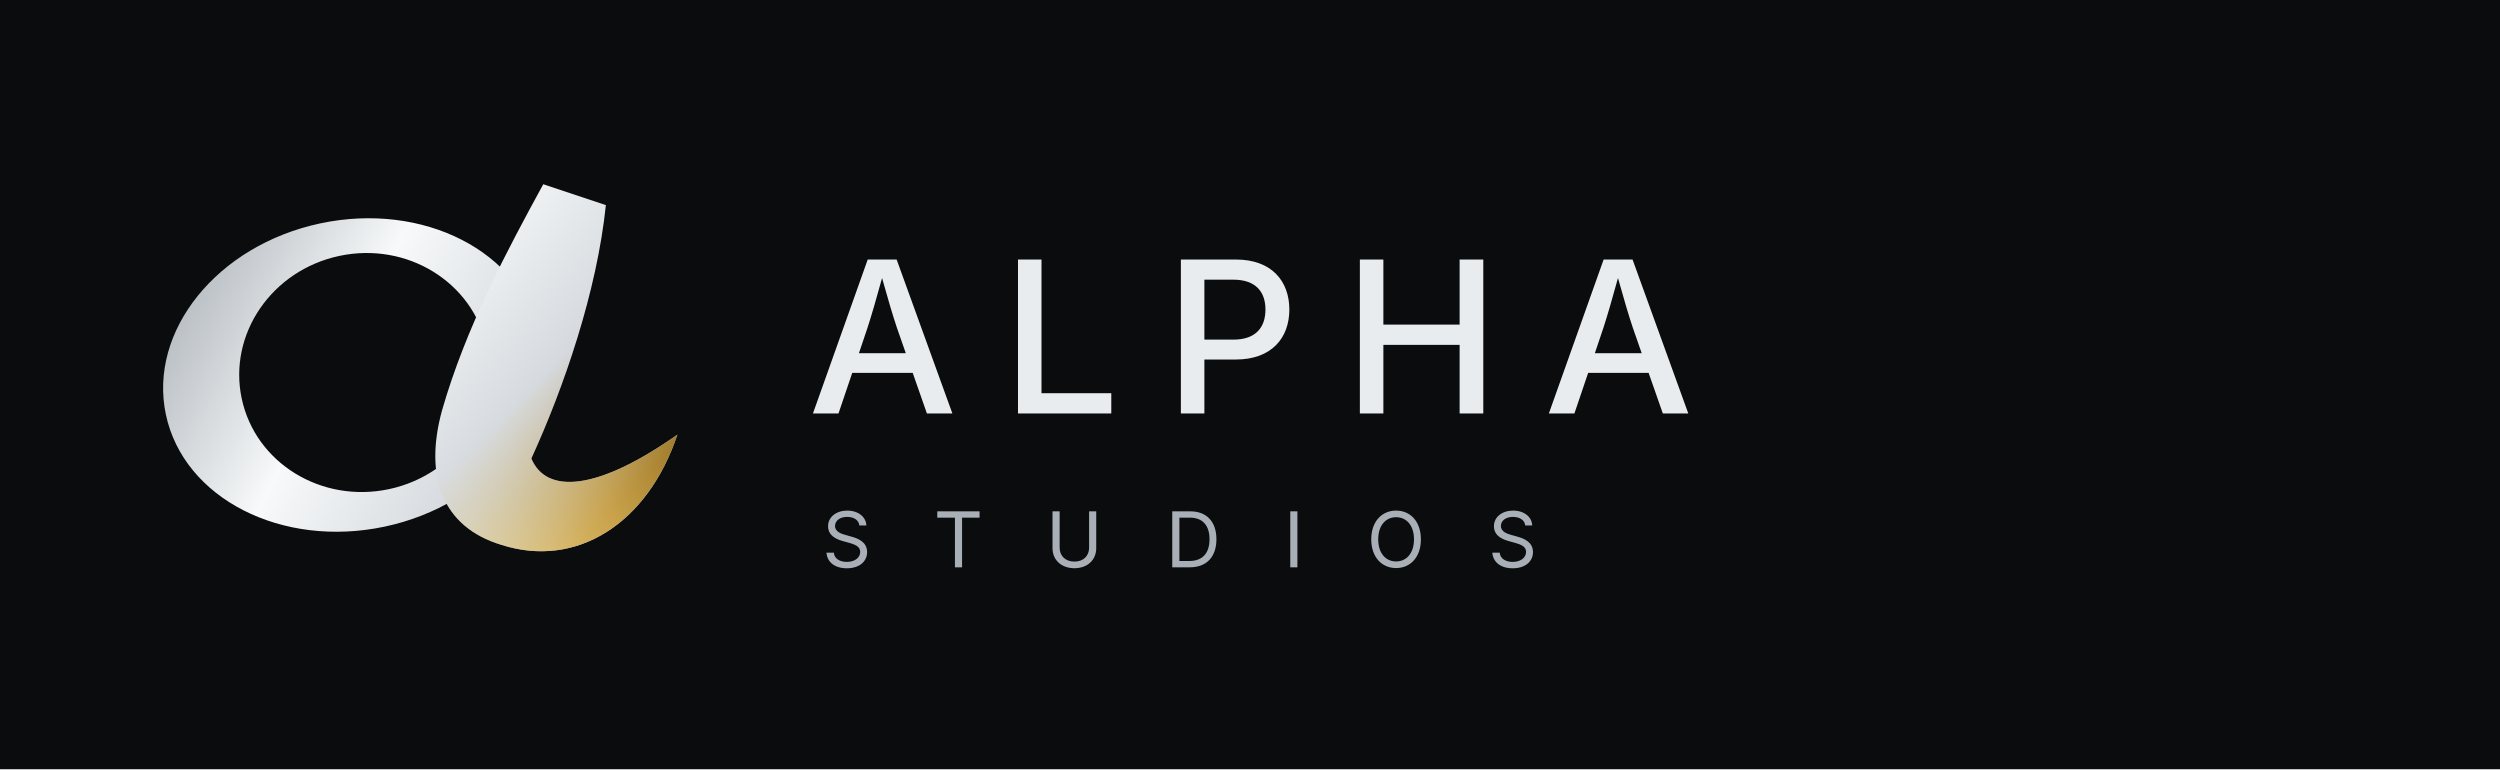
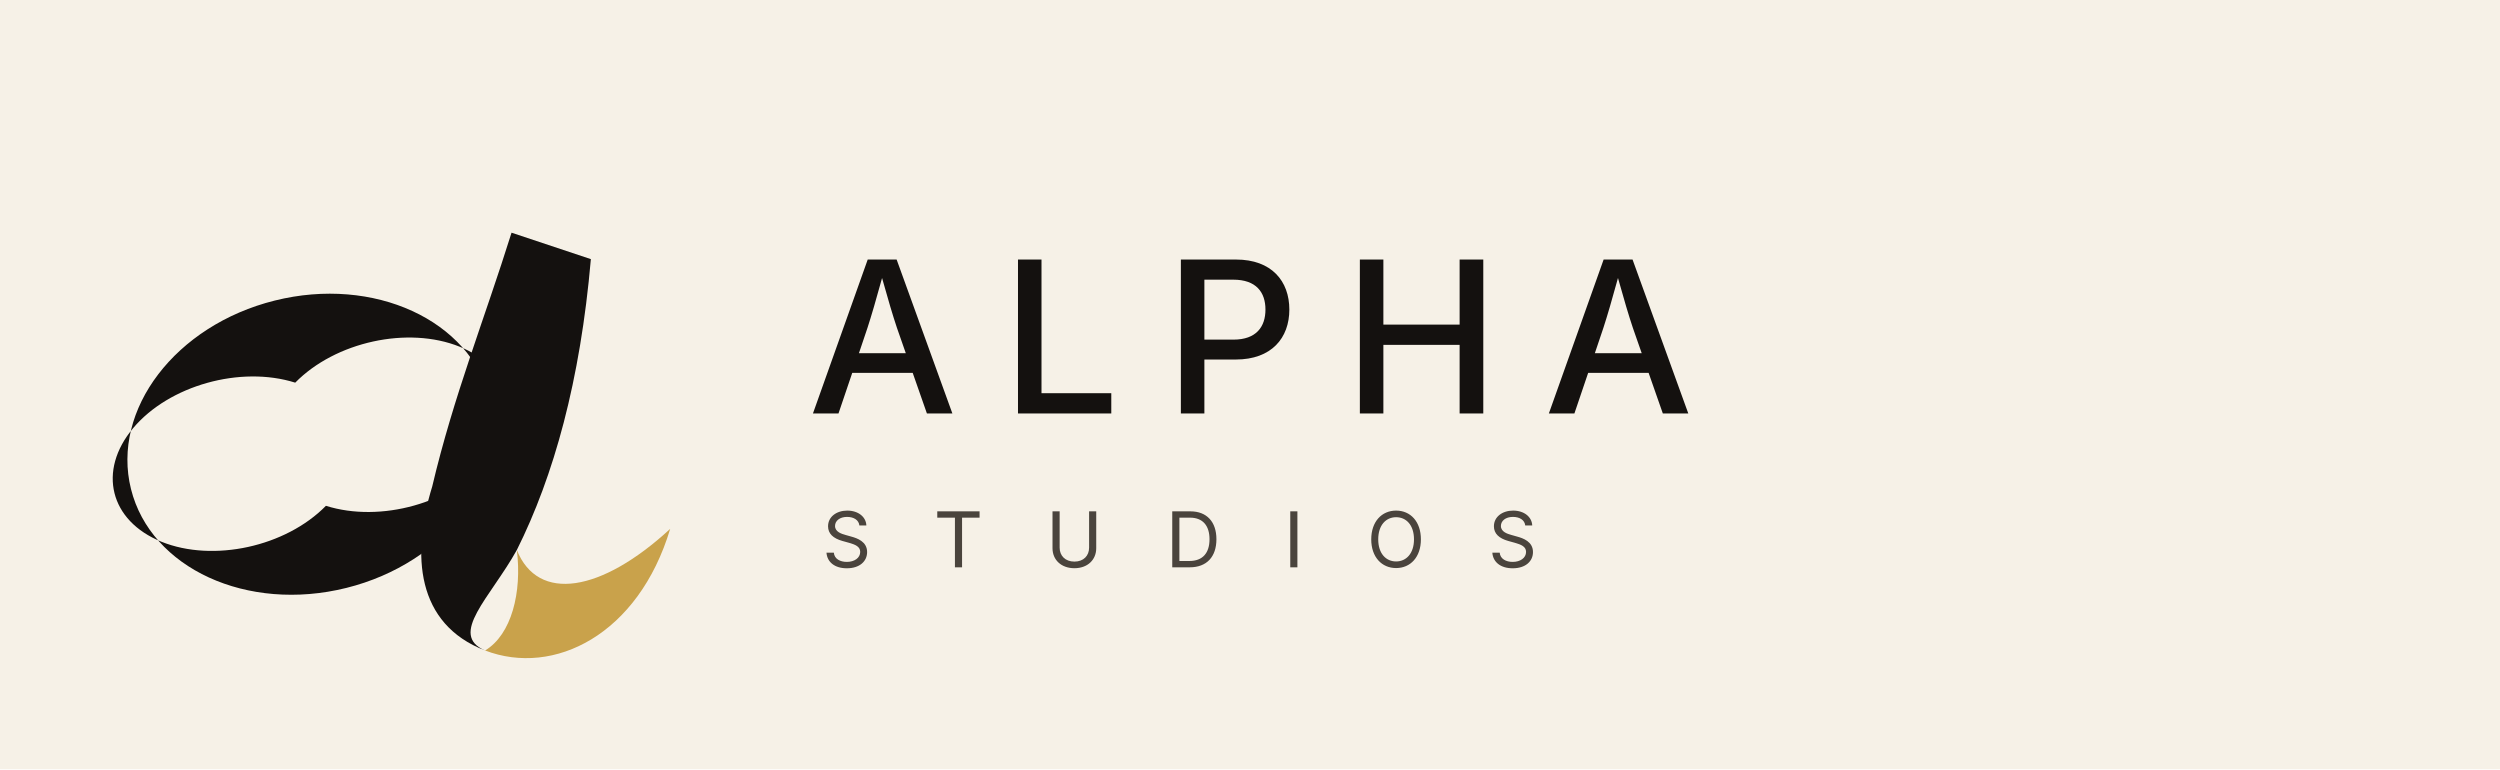
<svg xmlns="http://www.w3.org/2000/svg" viewBox="0 0 520 160" role="img" aria-label="Alpha Studios">
-   <defs>
-     <linearGradient id="chrome" gradientUnits="userSpaceOnUse" x1="20" y1="40" x2="170" y2="165">
-       <stop offset="0" stop-color="#9AA1A8" />
-       <stop offset=".42" stop-color="#F7F9FA" />
-       <stop offset="1" stop-color="#B5BBC2" />
-     </linearGradient>
-     <linearGradient id="goldg" gradientUnits="userSpaceOnUse" x1="130" y1="156" x2="196" y2="118">
-       <stop offset="0" stop-color="#E8CE86" />
-       <stop offset=".55" stop-color="#C9A24B" />
-       <stop offset="1" stop-color="#9C7727" />
-     </linearGradient>
-     <linearGradient id="fadeg" gradientUnits="userSpaceOnUse" x1="148" y1="102" x2="182" y2="136">
-       <stop offset="0" stop-color="#000" />
-       <stop offset="1" stop-color="#fff" />
-     </linearGradient>
-     <mask id="fade" maskUnits="userSpaceOnUse" x="0" y="0" width="200" height="200">
-       <rect width="200" height="200" fill="url(#fadeg)" />
-     </mask>
-   </defs>
-   <rect width="520" height="160" fill="#0B0C0D" />
-   <g transform="translate(20 16) scale(.62)">
-     <path d="M22 100 A64 52 0 1 0 150 100 A64 52 0 1 0 22 100 Z M48 100 A42 40 0 1 0 132 100 A42 40 0 1 0 48 100 Z" fill-rule="evenodd" fill="url(#chrome)" transform="rotate(-12 86 100)" />
-     <path d="M150 36 L171 43 C168 72 157 104 146 128 C151 140 168 139 195 120 C185 150 161 165 136 157 C116 151 110 134 116 112 C124 84 138 58 150 36 Z" fill="url(#chrome)" />
-     <path d="M150 36 L171 43 C168 72 157 104 146 128 C151 140 168 139 195 120 C185 150 161 165 136 157 C116 151 110 134 116 112 C124 84 138 58 150 36 Z" fill="url(#goldg)" mask="url(#fade)" />
+   <rect width="520" height="160" fill="#F6F1E7" />
+   <g transform="translate(14 22) scale(1.1)">
+     <path d="M46 36 A35 28 0 1 0 46 92 A35 28 0 1 0 46 36 Z M46 52 A23 16 0 1 1 46 76 A23 16 0 1 1 46 52 Z" fill-rule="evenodd" fill="#14110F" transform="rotate(-14 46 64)" />
+     <path d="M84 24 L99 29 C97 52 92 70 85 84 C80 93 72 100 79 103 C66 98 65 85 69 72 C73 55 79 40 84 24 Z" fill="#14110F" />
+     <path d="M85 84 C89 94 101 92 114 80 C108 100 92 108 79 103 C84 100 86 92 85 84 Z" fill="#C9A24B" />
  </g>
-   <text x="168" y="86" fill="#E9ECEF" font-family="Inter, Helvetica Neue, Arial, sans-serif" font-size="44" font-weight="500" letter-spacing="9">ALPHA</text>
-   <text x="171" y="118" fill="#A9AFB6" font-family="Inter, Helvetica Neue, Arial, sans-serif" font-size="16" letter-spacing="13">STUDIOS</text>
+   <text x="168" y="86" fill="#14110F" font-family="Inter, Helvetica Neue, Arial, sans-serif" font-size="44" font-weight="500" letter-spacing="9">ALPHA</text>
+   <text x="171" y="118" fill="#4A443D" font-family="Inter, Helvetica Neue, Arial, sans-serif" font-size="16" letter-spacing="13">STUDIOS</text>
</svg>
